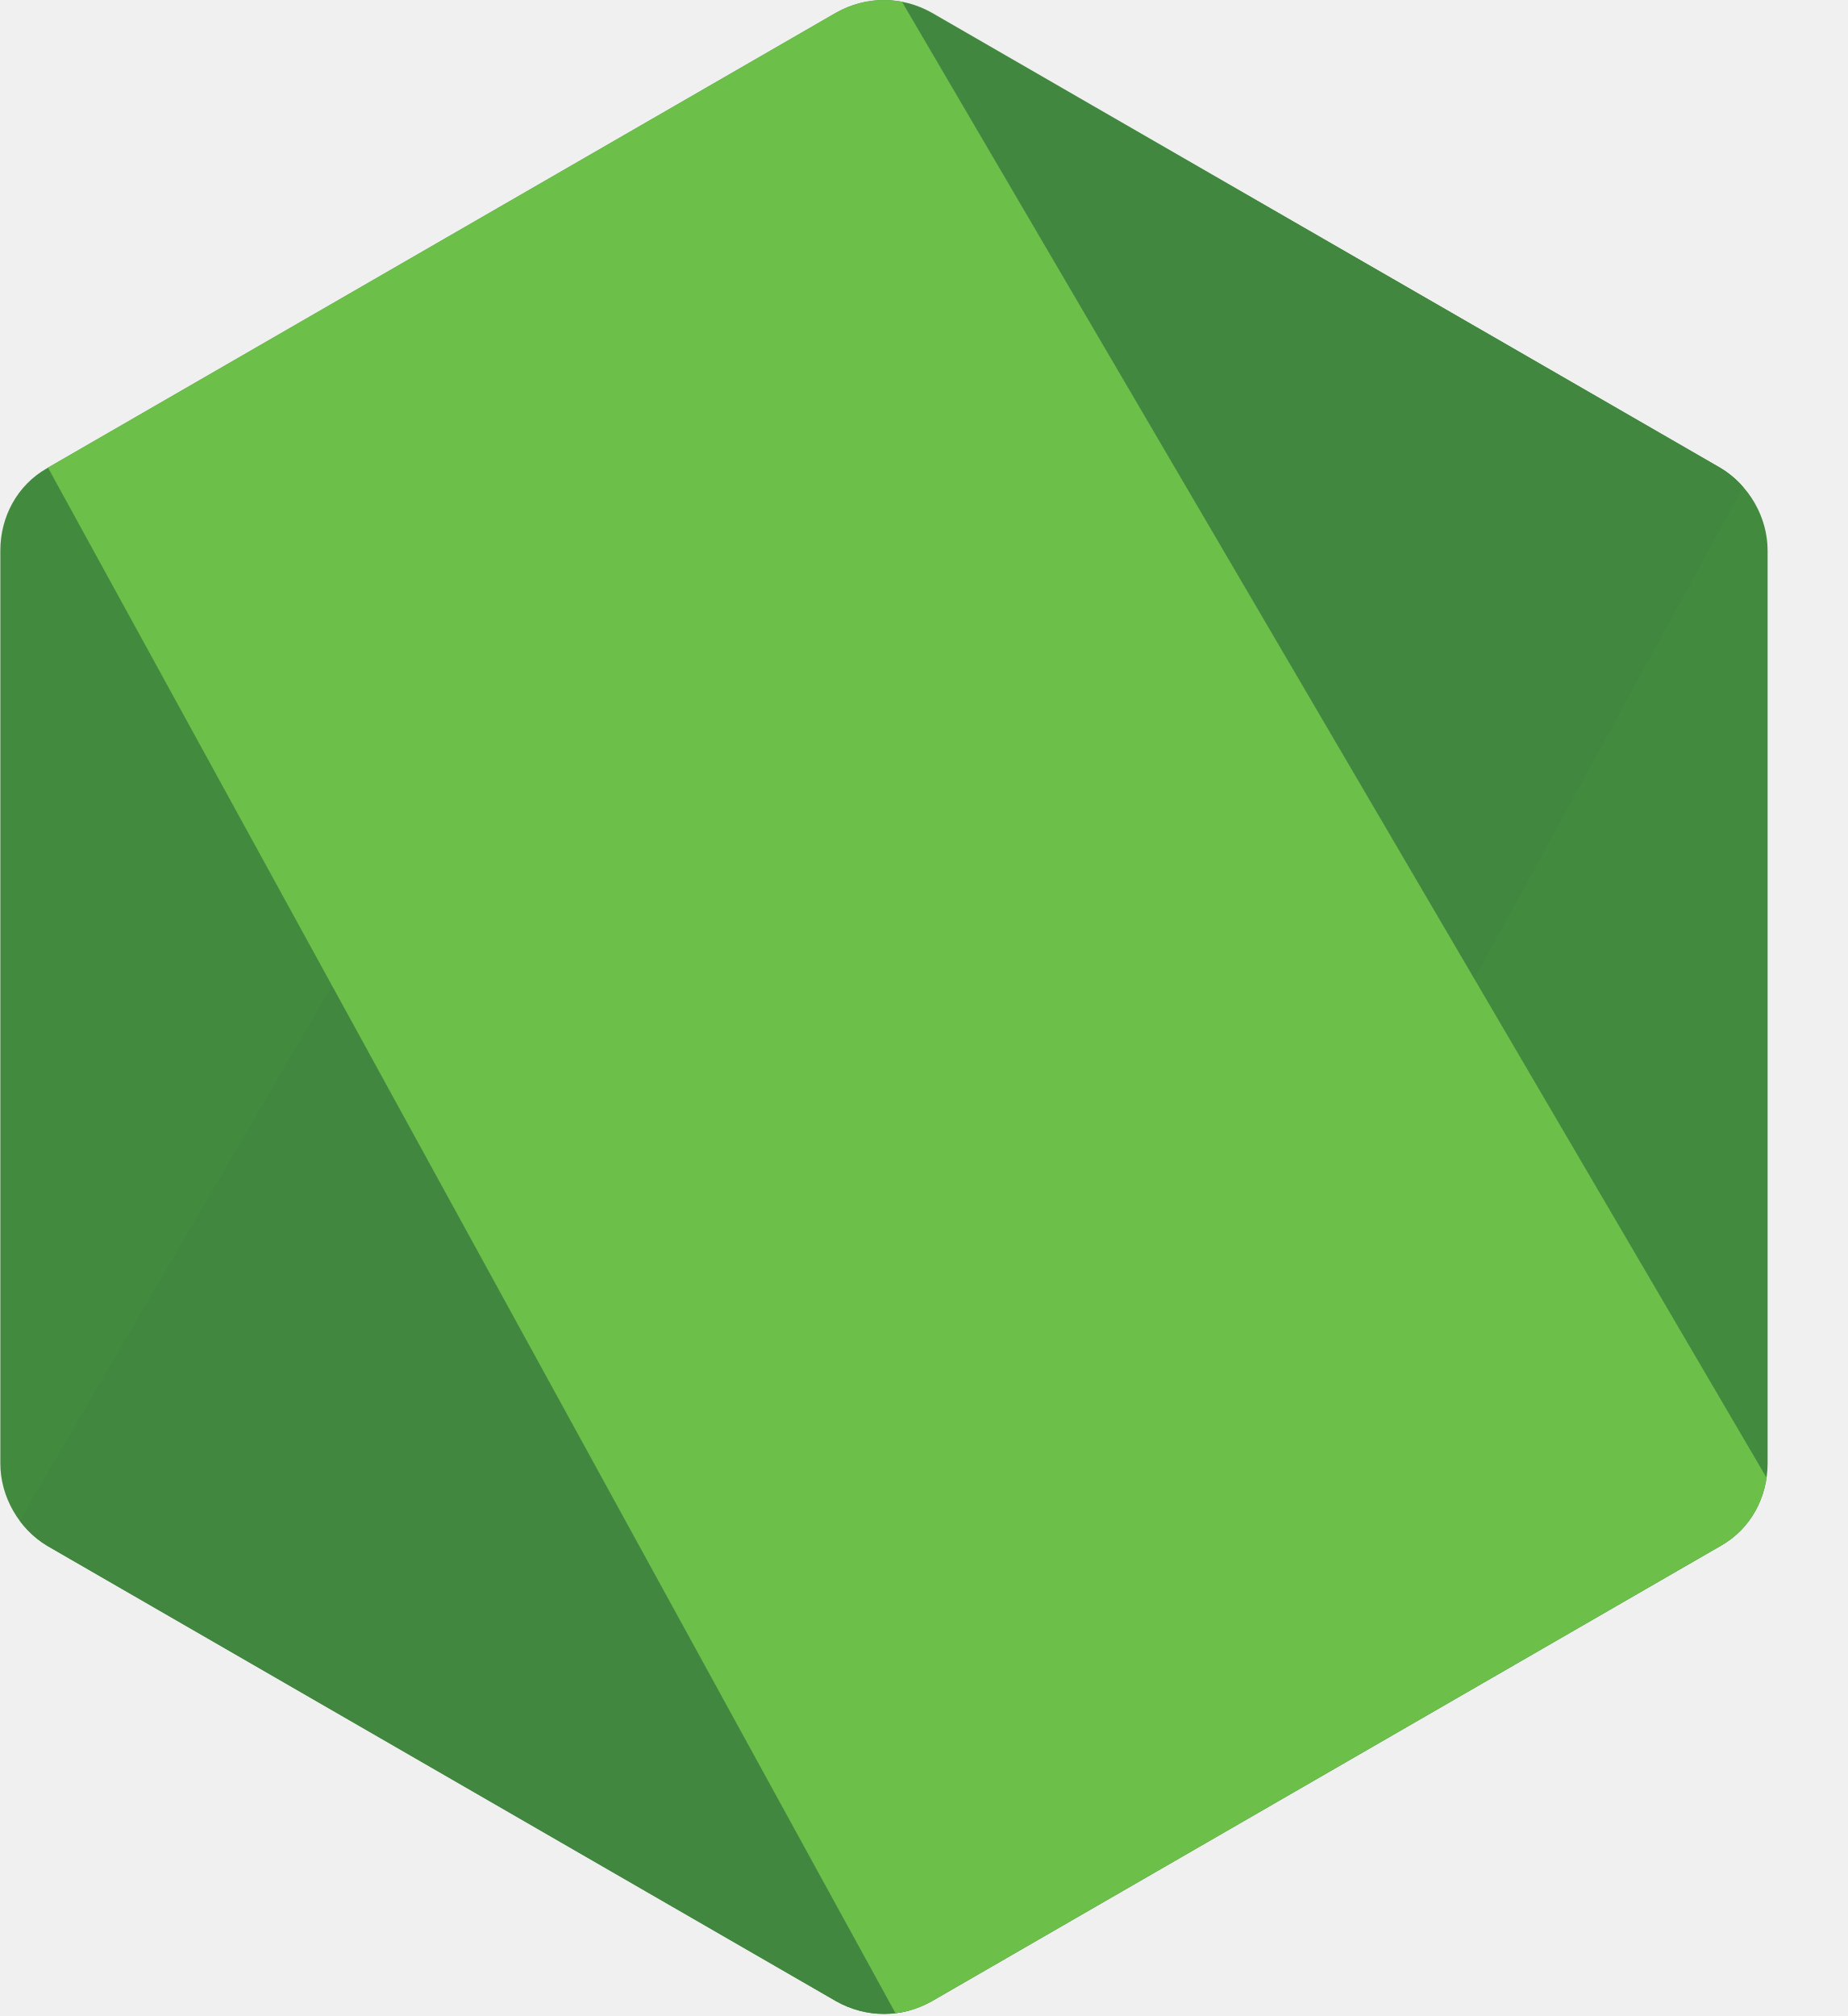
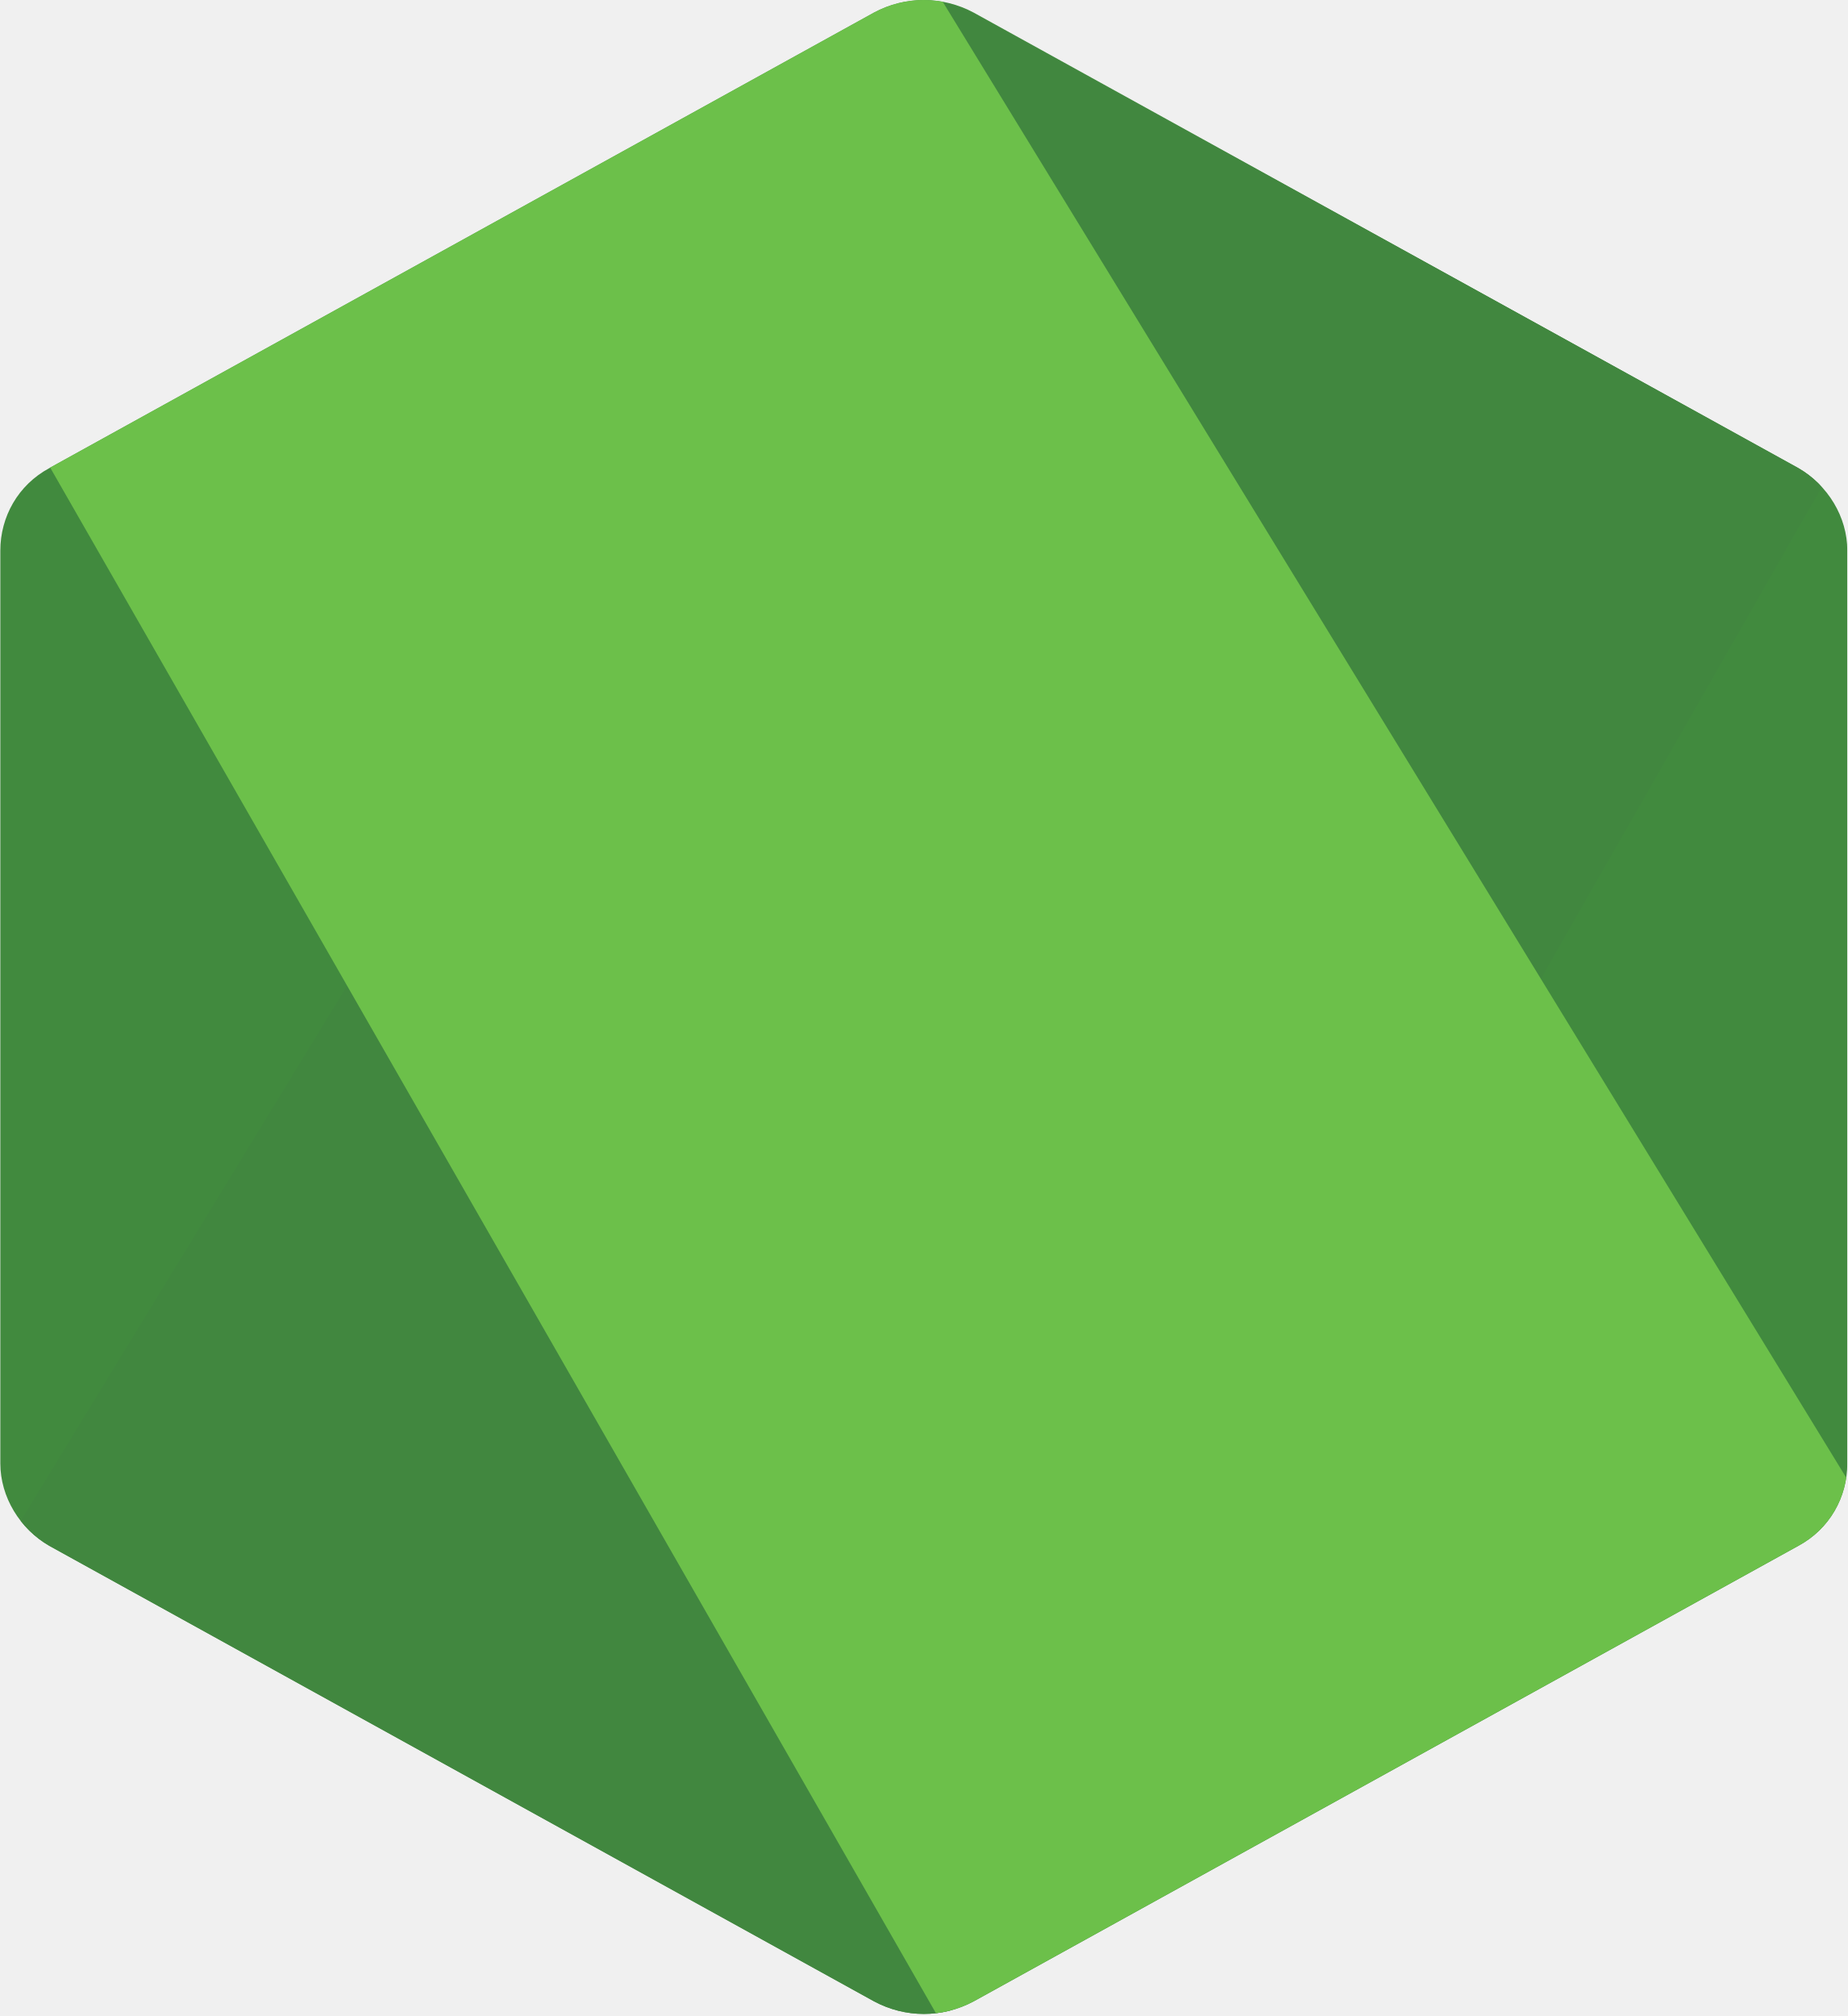
<svg xmlns="http://www.w3.org/2000/svg" width="22" height="24" viewBox="0 0 22 24" fill="none">
-   <g clip-path="url(#clip0_930_100)">
-     <path d="M11.094 0.151C10.737 -0.05 10.313 -0.05 9.956 0.151L0.562 5.573C0.205 5.774 0.004 6.153 0.004 6.554V17.421C0.004 17.823 0.228 18.202 0.562 18.403L9.956 23.825C10.313 24.026 10.737 24.026 11.094 23.825L20.488 18.403C20.845 18.202 21.046 17.823 21.046 17.421V6.554C21.046 6.153 20.822 5.774 20.488 5.573L11.094 0.151Z" fill="url(#paint0_linear_930_100)" />
-     <mask id="mask0_930_100" style="mask-type:luminance" maskUnits="userSpaceOnUse" x="0" y="-1" width="22" height="25">
-       <path d="M11.094 0.15C10.737 -0.05 10.313 -0.05 9.956 0.15L0.562 5.572C0.205 5.773 0.004 6.153 0.004 6.554V17.421C0.004 17.822 0.228 18.202 0.562 18.402L9.956 23.824C10.313 24.025 10.737 24.025 11.094 23.824L20.488 18.402C20.845 18.202 21.046 17.822 21.046 17.421V6.554C21.046 6.153 20.822 5.773 20.488 5.572L11.094 0.15Z" fill="white" />
+   <g clip-path="url(#clip0_1021_20)">
+     <mask id="mask0_1021_20" style="mask-type:luminance" maskUnits="userSpaceOnUse" x="0" y="0" width="22" height="24">
+       <path d="M22 0H0V24H22V0Z" fill="white" />
    </mask>
-     <g mask="url(#mask0_930_100)">
-       <path d="M20.51 5.573L11.072 0.151C10.982 0.106 10.871 0.062 10.781 0.039L0.205 18.157C0.295 18.269 0.406 18.358 0.518 18.425L9.956 23.847C10.224 24.003 10.536 24.048 10.826 23.959L20.755 5.796C20.688 5.707 20.599 5.64 20.51 5.573" fill="url(#paint1_linear_930_100)" />
-     </g>
-     <mask id="mask1_930_100" style="mask-type:luminance" maskUnits="userSpaceOnUse" x="0" y="-1" width="22" height="25">
-       <path d="M11.094 0.15C10.737 -0.05 10.313 -0.05 9.956 0.15L0.562 5.572C0.205 5.773 0.004 6.153 0.004 6.554V17.421C0.004 17.822 0.228 18.202 0.562 18.402L9.956 23.824C10.313 24.025 10.737 24.025 11.094 23.824L20.488 18.402C20.845 18.202 21.046 17.822 21.046 17.421V6.554C21.046 6.153 20.822 5.773 20.488 5.572L11.094 0.15Z" fill="white" />
-     </mask>
-     <g mask="url(#mask1_930_100)">
-       <path d="M20.532 18.403C20.8 18.246 21.001 17.979 21.09 17.689L10.737 0.017C10.469 -0.028 10.179 -0.006 9.934 0.151L0.562 5.55L10.67 23.981C10.804 23.959 10.96 23.914 11.094 23.847L20.532 18.403Z" fill="url(#paint2_linear_930_100)" />
+     <g mask="url(#mask0_1021_20)">
+       <path d="M11.595 0.151C11.221 -0.05 10.778 -0.05 10.405 0.151L0.587 5.573C0.214 5.774 0.004 6.153 0.004 6.554V17.421C0.004 17.823 0.238 18.202 0.587 18.403L10.405 23.825C10.778 24.026 11.221 24.026 11.595 23.825L21.412 18.403C21.785 18.202 21.995 17.823 21.995 17.421V6.554C21.995 6.153 21.762 5.774 21.412 5.573L11.595 0.151Z" fill="url(#paint0_linear_1021_20)" />
+       <mask id="mask1_1021_20" style="mask-type:luminance" maskUnits="userSpaceOnUse" x="0" y="-1" width="22" height="25">
+         <path d="M11.595 0.15C11.221 -0.05 10.778 -0.05 10.405 0.15L0.587 5.572C0.214 5.773 0.004 6.153 0.004 6.554V17.421C0.004 17.822 0.238 18.202 0.587 18.402L10.405 23.824C10.778 24.025 11.221 24.025 11.595 23.824L21.412 18.402C21.785 18.202 21.995 17.822 21.995 17.421V6.554C21.995 6.153 21.762 5.773 21.412 5.572L11.595 0.15Z" fill="white" />
+       </mask>
+       <g mask="url(#mask1_1021_20)">
+         <path d="M21.436 5.573L11.571 0.151C11.478 0.106 11.361 0.062 11.268 0.039L0.215 18.157C0.308 18.269 0.424 18.358 0.541 18.425L10.405 23.847C10.685 24.003 11.012 24.048 11.315 23.959L21.692 5.796C21.622 5.707 21.529 5.64 21.436 5.573Z" fill="url(#paint1_linear_1021_20)" />
+       </g>
+       <mask id="mask2_1021_20" style="mask-type:luminance" maskUnits="userSpaceOnUse" x="0" y="-1" width="22" height="25">
+         <path d="M11.595 0.15C11.221 -0.05 10.778 -0.05 10.405 0.15L0.587 5.572C0.214 5.773 0.004 6.153 0.004 6.554V17.421C0.004 17.822 0.238 18.202 0.587 18.402L10.405 23.824C10.778 24.025 11.221 24.025 11.595 23.824L21.412 18.402C21.785 18.202 21.995 17.822 21.995 17.421V6.554C21.995 6.153 21.762 5.773 21.412 5.572L11.595 0.15Z" fill="white" />
+       </mask>
+       <g mask="url(#mask2_1021_20)">
+         <path d="M21.459 18.403C21.739 18.246 21.949 17.979 22.042 17.689L11.222 0.017C10.942 -0.028 10.639 -0.006 10.382 0.151L0.588 5.55L11.152 23.981C11.291 23.959 11.455 23.914 11.595 23.847L21.459 18.403Z" fill="url(#paint2_linear_1021_20)" />
+       </g>
    </g>
  </g>
  <defs>
-     <linearGradient id="paint0_linear_930_100" x1="1434.75" y1="419.256" x2="405.086" y2="2037.12" gradientUnits="userSpaceOnUse">
+     <linearGradient id="paint0_linear_1021_20" x1="1499.5" y1="419.256" x2="489.702" y2="2077.51" gradientUnits="userSpaceOnUse">
      <stop stop-color="#41873F" />
      <stop offset="0.329" stop-color="#418B3D" />
      <stop offset="0.635" stop-color="#419637" />
      <stop offset="0.932" stop-color="#3FA92D" />
      <stop offset="1" stop-color="#3FAE2A" />
    </linearGradient>
-     <linearGradient id="paint1_linear_930_100" x1="889.555" y1="1322.16" x2="3468.21" y2="-78.834" gradientUnits="userSpaceOnUse">
+     <linearGradient id="paint1_linear_1021_20" x1="929.701" y1="1322.16" x2="3569.21" y2="-176.616" gradientUnits="userSpaceOnUse">
      <stop offset="0.138" stop-color="#41873F" />
      <stop offset="0.403" stop-color="#54A044" />
      <stop offset="0.714" stop-color="#66B848" />
      <stop offset="0.908" stop-color="#6CC04A" />
    </linearGradient>
-     <linearGradient id="paint2_linear_930_100" x1="-89.535" y1="1199.15" x2="2084.13" y2="1199.15" gradientUnits="userSpaceOnUse">
+     <linearGradient id="paint2_linear_1021_20" x1="-93.576" y1="1199.15" x2="2178.19" y2="1199.15" gradientUnits="userSpaceOnUse">
      <stop offset="0.092" stop-color="#6CC04A" />
      <stop offset="0.286" stop-color="#66B848" />
      <stop offset="0.597" stop-color="#54A044" />
      <stop offset="0.862" stop-color="#41873F" />
    </linearGradient>
-     <clipPath id="clip0_930_100">
-       <rect width="21.05" height="24" fill="white" />
+     <clipPath id="clip0_1021_20">
+       <rect width="22" height="24" fill="white" />
    </clipPath>
  </defs>
</svg>
